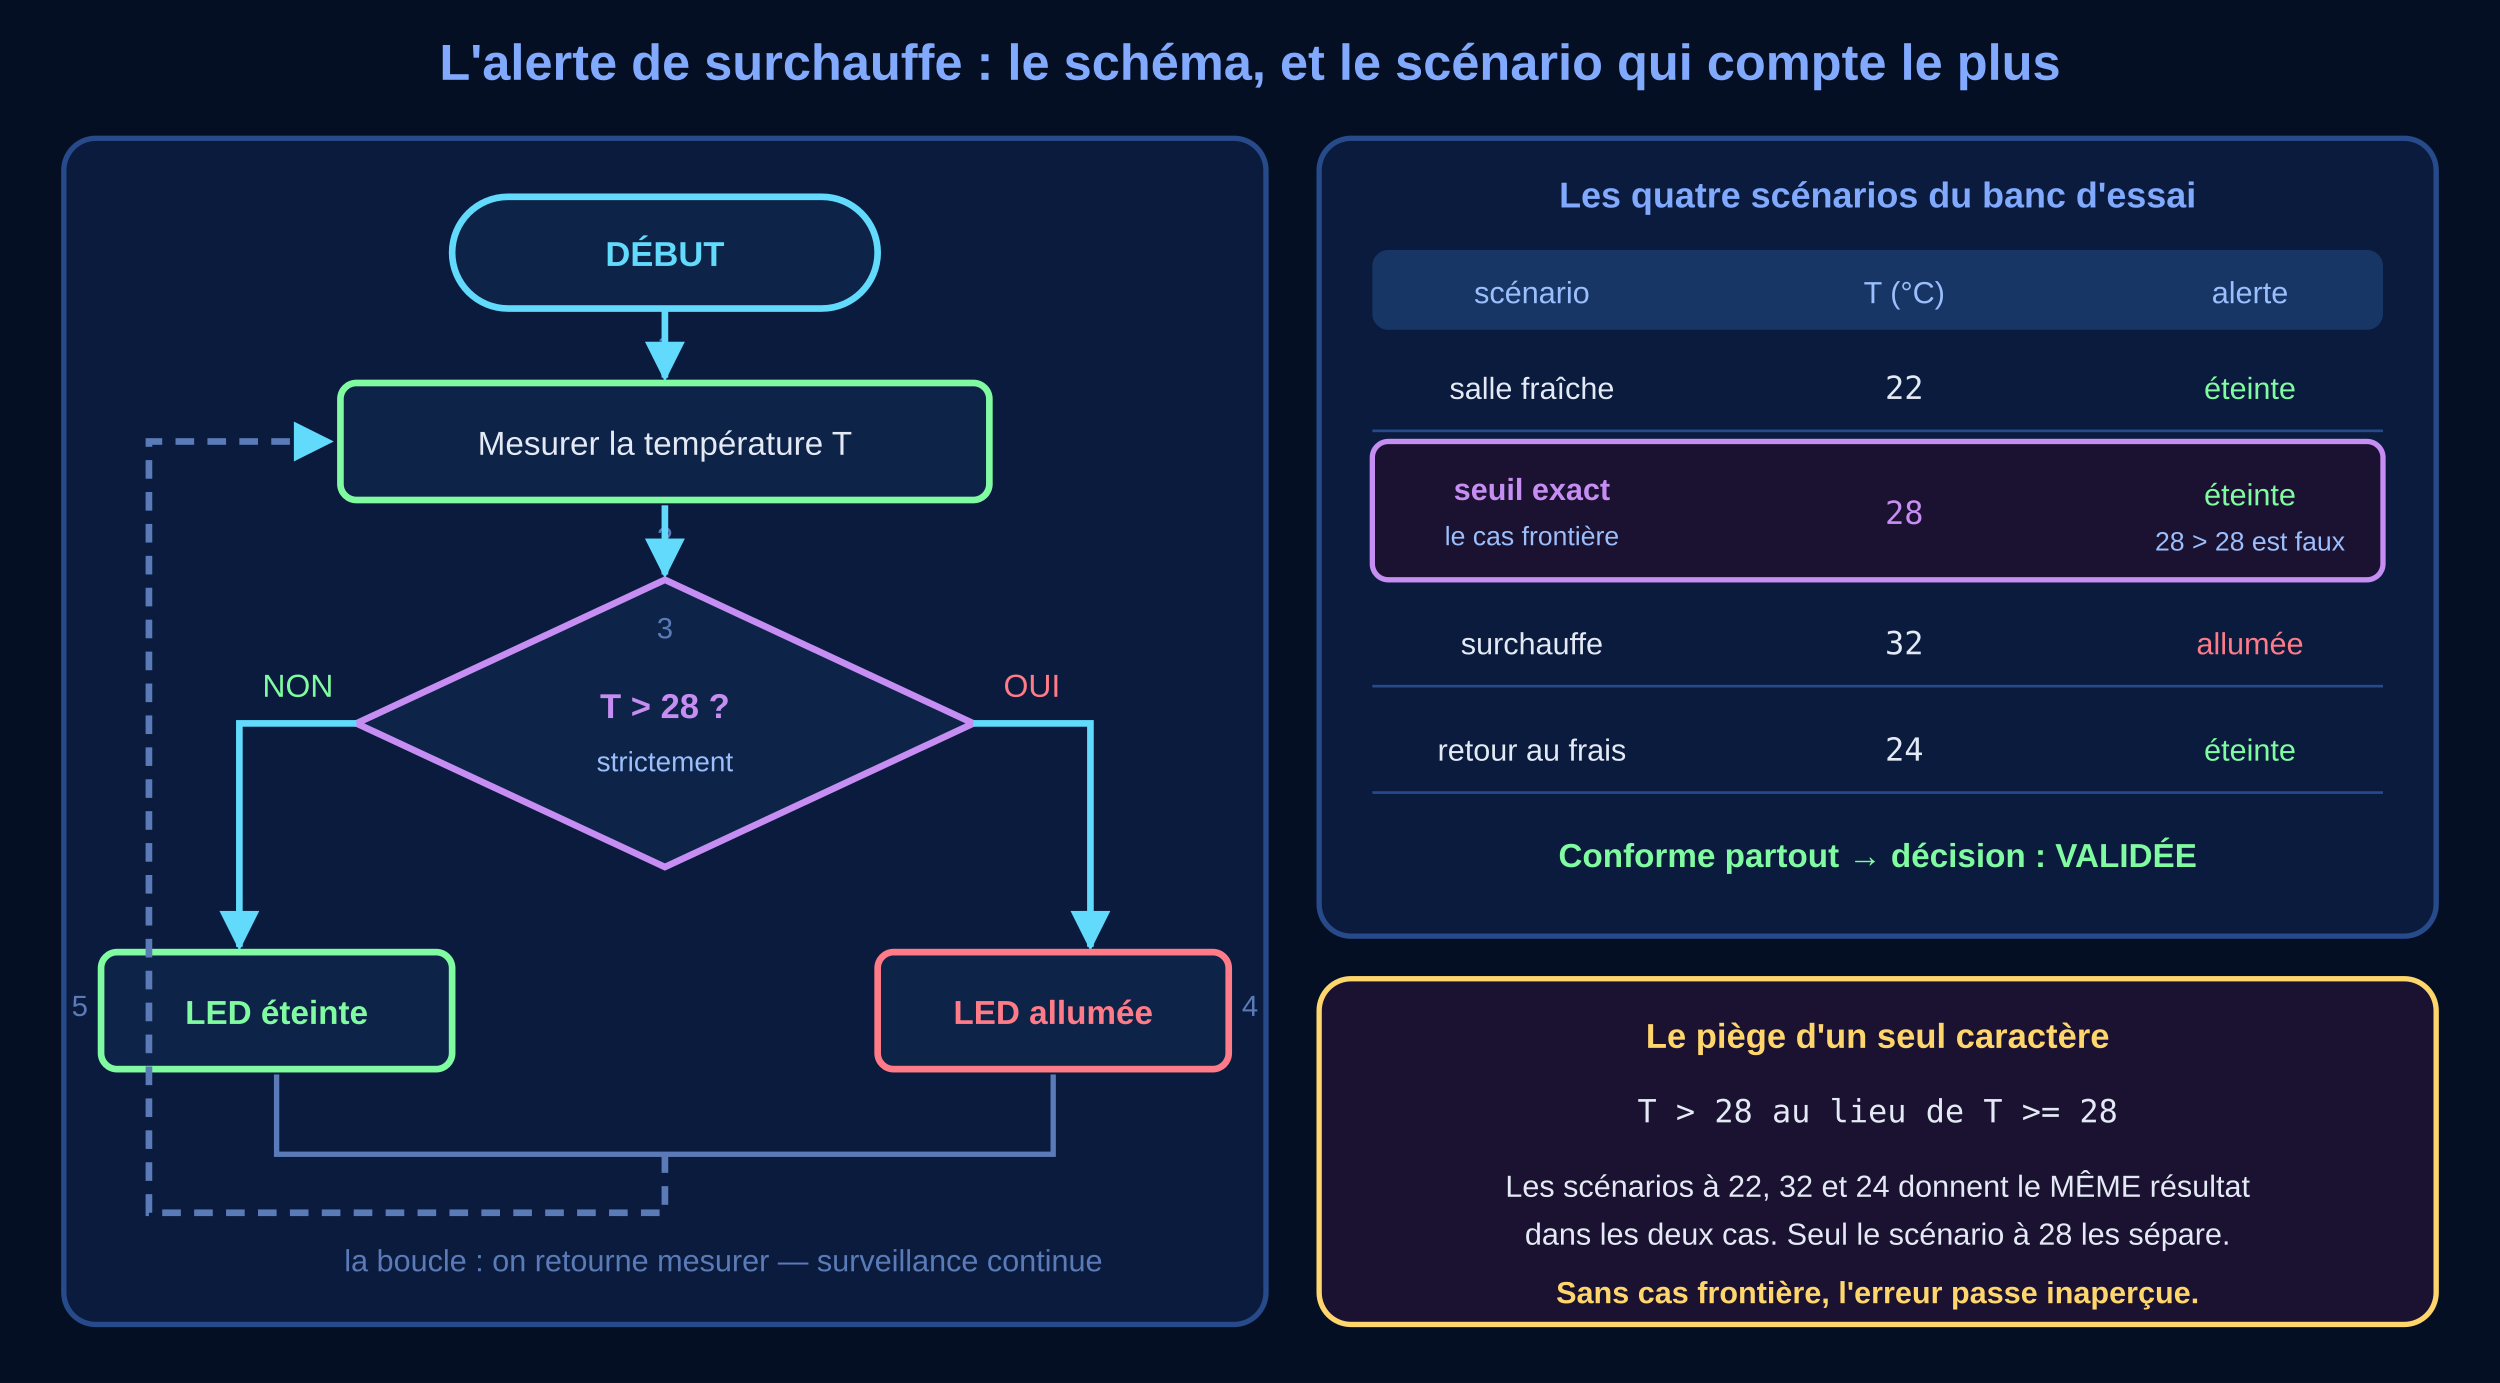
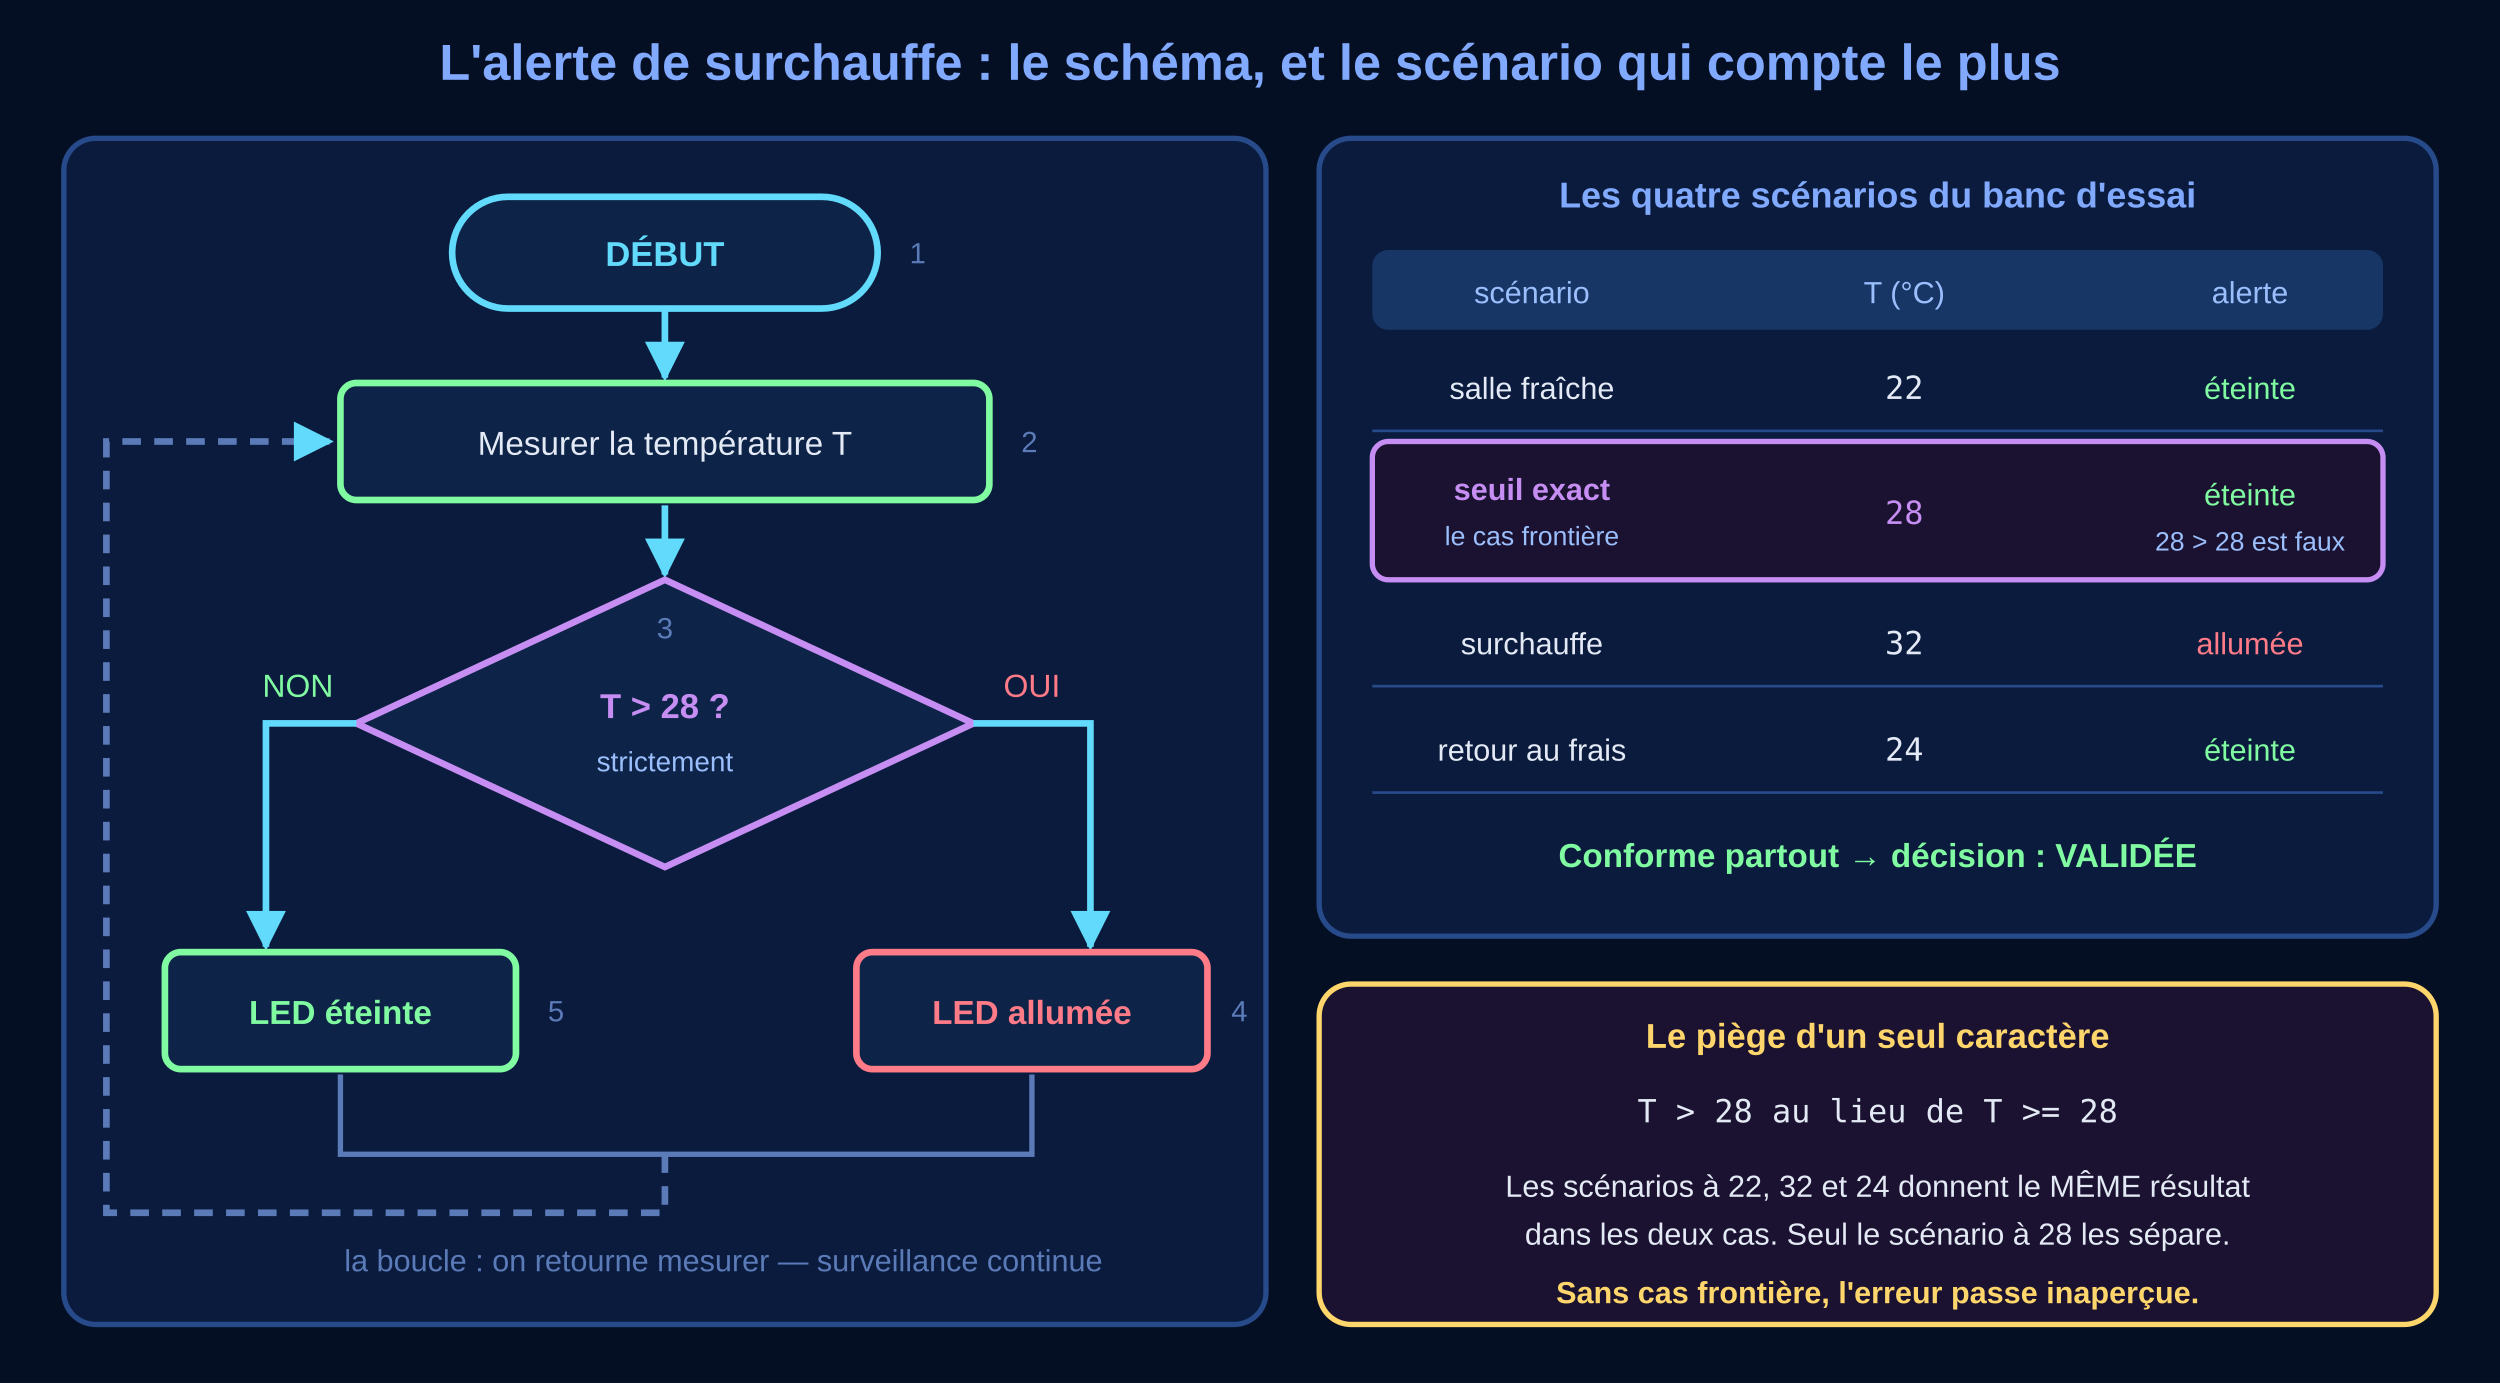
<svg xmlns="http://www.w3.org/2000/svg" viewBox="0 0 940 520" font-family="Verdana, Arial, sans-serif" role="img" aria-labelledby="t d">
  <rect width="940" height="520" fill="#050f24" />
  <text x="470" y="30" fill="#81aaff" font-size="19" font-weight="bold" text-anchor="middle">L'alerte de surchauffe : le schéma, et le scénario qui compte le plus</text>
  <defs>
    <marker id="a" viewBox="0 0 10 10" refX="9" refY="5" markerWidth="15" markerHeight="15" orient="auto" markerUnits="userSpaceOnUse">
      <path d="M0 0 L10 5 L0 10 z" fill="#61dafb" />
    </marker>
  </defs>
  <rect x="24" y="52" width="452" height="446" rx="12" fill="#0a1b3d" stroke="#274a8a" stroke-width="2" />
  <rect x="170" y="74" width="160" height="42" rx="21" fill="#0d2347" stroke="#61dafb" stroke-width="2.5" />
  <text x="250" y="100" fill="#61dafb" font-size="13" text-anchor="middle" font-weight="bold">DÉBUT</text>
-   <text x="250" y="134" fill="#5b7bb8" font-size="11" text-anchor="middle">1</text>
+   <text x="342" y="99" fill="#5b7bb8" font-size="11">1</text>
  <path d="M250 116 L250 142" stroke="#61dafb" stroke-width="2.5" marker-end="url(#a)" />
  <rect x="128" y="144" width="244" height="44" rx="6" fill="#0d2347" stroke="#81fba1" stroke-width="2.5" />
  <text x="250" y="171" fill="#e4eaf5" font-size="12.5" text-anchor="middle">Mesurer la température T</text>
-   <text x="250" y="206" fill="#5b7bb8" font-size="11" text-anchor="middle">2</text>
+   <text x="384" y="170" fill="#5b7bb8" font-size="11">2</text>
  <path d="M250 190 L250 216" stroke="#61dafb" stroke-width="2.5" marker-end="url(#a)" />
  <polygon points="250,218 366,272 250,326 134,272" fill="#0d2347" stroke="#c68ef2" stroke-width="2.5" />
  <text x="250" y="270" fill="#c68ef2" font-size="13" text-anchor="middle" font-weight="bold">T &gt; 28 ?</text>
  <text x="250" y="290" fill="#9bbefc" font-size="10.5" text-anchor="middle">strictement</text>
  <text x="250" y="240" fill="#5b7bb8" font-size="11" text-anchor="middle">3</text>
  <path d="M366 272 L410 272 L410 356" stroke="#61dafb" stroke-width="2.5" fill="none" marker-end="url(#a)" />
  <text x="388" y="262" fill="#ff7b88" font-size="12" text-anchor="middle">OUI</text>
-   <path d="M134 272 L90 272 L90 356" stroke="#61dafb" stroke-width="2.5" fill="none" marker-end="url(#a)" />
+   <path d="M134 272 L100 272 L100 356" stroke="#61dafb" stroke-width="2.5" fill="none" marker-end="url(#a)" />
  <text x="112" y="262" fill="#81fba1" font-size="12" text-anchor="middle">NON</text>
-   <rect x="330" y="358" width="132" height="44" rx="6" fill="#0d2347" stroke="#ff7b88" stroke-width="2.5" />
-   <text x="396" y="385" fill="#ff7b88" font-size="12.5" text-anchor="middle" font-weight="bold">LED allumée</text>
-   <text x="470" y="382" fill="#5b7bb8" font-size="11" text-anchor="middle">4</text>
-   <rect x="38" y="358" width="132" height="44" rx="6" fill="#0d2347" stroke="#81fba1" stroke-width="2.5" />
-   <text x="104" y="385" fill="#81fba1" font-size="12.5" text-anchor="middle" font-weight="bold">LED éteinte</text>
-   <text x="30" y="382" fill="#5b7bb8" font-size="11" text-anchor="middle">5</text>
-   <path d="M396 404 L396 434 L104 434 L104 404" stroke="#5b7bb8" stroke-width="2" fill="none" />
-   <path d="M250 434 L250 456 L56 456 L56 166 L124 166" stroke="#5b7bb8" stroke-width="2.5" fill="none" stroke-dasharray="7 5" marker-end="url(#a)" />
+   <rect x="322" y="358" width="132" height="44" rx="6" fill="#0d2347" stroke="#ff7b88" stroke-width="2.5" />
+   <text x="388" y="385" fill="#ff7b88" font-size="12.5" text-anchor="middle" font-weight="bold">LED allumée</text>
+   <text x="466" y="384" fill="#5b7bb8" font-size="11" text-anchor="middle">4</text>
+   <rect x="62" y="358" width="132" height="44" rx="6" fill="#0d2347" stroke="#81fba1" stroke-width="2.5" />
+   <text x="128" y="385" fill="#81fba1" font-size="12.5" text-anchor="middle" font-weight="bold">LED éteinte</text>
+   <text x="206" y="384" fill="#5b7bb8" font-size="11">5</text>
+   <path d="M388 404 L388 434 L128 434 L128 404" stroke="#5b7bb8" stroke-width="2" fill="none" />
+   <path d="M250 434 L250 456 L40 456 L40 166 L124 166" stroke="#5b7bb8" stroke-width="2.5" fill="none" stroke-dasharray="7 5" marker-end="url(#a)" />
  <text x="272" y="478" fill="#5b7bb8" font-size="11.5" text-anchor="middle">la boucle : on retourne mesurer — surveillance continue</text>
  <rect x="496" y="52" width="420" height="300" rx="12" fill="#0a1b3d" stroke="#274a8a" stroke-width="2" />
  <text x="706" y="78" fill="#81aaff" font-size="13.5" font-weight="bold" text-anchor="middle">Les quatre scénarios du banc d'essai</text>
  <rect x="516" y="94" width="380" height="30" rx="6" fill="#173666" />
  <text x="576" y="114" fill="#9bbefc" font-size="11.5" text-anchor="middle">scénario</text>
  <text x="716" y="114" fill="#9bbefc" font-size="11.5" text-anchor="middle">T (°C)</text>
  <text x="846" y="114" fill="#9bbefc" font-size="11.5" text-anchor="middle">alerte</text>
  <text x="576" y="150" fill="#e4eaf5" font-size="11.5" text-anchor="middle">salle fraîche</text>
  <text x="716" y="150" fill="#e4eaf5" font-size="12" text-anchor="middle" font-family="monospace">22</text>
  <text x="846" y="150" fill="#81fba1" font-size="11.5" text-anchor="middle">éteinte</text>
  <line x1="516" y1="162" x2="896" y2="162" stroke="#274a8a" />
  <rect x="516" y="166" width="380" height="52" rx="6" fill="#1a1230" stroke="#c68ef2" stroke-width="2" />
  <text x="576" y="188" fill="#c68ef2" font-size="11.5" text-anchor="middle" font-weight="bold">seuil exact</text>
  <text x="576" y="205" fill="#9bbefc" font-size="10" text-anchor="middle">le cas frontière</text>
  <text x="716" y="197" fill="#c68ef2" font-size="12" text-anchor="middle" font-family="monospace">28</text>
  <text x="846" y="190" fill="#81fba1" font-size="11.5" text-anchor="middle">éteinte</text>
  <text x="846" y="207" fill="#9bbefc" font-size="10" text-anchor="middle">28 &gt; 28 est faux</text>
  <text x="576" y="246" fill="#e4eaf5" font-size="11.5" text-anchor="middle">surchauffe</text>
  <text x="716" y="246" fill="#e4eaf5" font-size="12" text-anchor="middle" font-family="monospace">32</text>
  <text x="846" y="246" fill="#ff7b88" font-size="11.5" text-anchor="middle">allumée</text>
  <line x1="516" y1="258" x2="896" y2="258" stroke="#274a8a" />
  <text x="576" y="286" fill="#e4eaf5" font-size="11.5" text-anchor="middle">retour au frais</text>
  <text x="716" y="286" fill="#e4eaf5" font-size="12" text-anchor="middle" font-family="monospace">24</text>
  <text x="846" y="286" fill="#81fba1" font-size="11.5" text-anchor="middle">éteinte</text>
  <line x1="516" y1="298" x2="896" y2="298" stroke="#274a8a" />
  <text x="706" y="326" fill="#81fba1" font-size="12.5" text-anchor="middle" font-weight="bold">Conforme partout → décision : VALIDÉE</text>
-   <rect x="496" y="368" width="420" height="130" rx="12" fill="#1a1230" stroke="#ffd66b" stroke-width="2" />
+   <rect x="496" y="370" width="420" height="128" rx="12" fill="#1a1230" stroke="#ffd66b" stroke-width="2" />
  <text x="706" y="394" fill="#ffd66b" font-size="13" font-weight="bold" text-anchor="middle">Le piège d'un seul caractère</text>
  <text x="706" y="422" fill="#e4eaf5" font-size="12" text-anchor="middle" font-family="monospace">T &gt; 28   au lieu de   T &gt;= 28</text>
  <text x="706" y="450" fill="#e4eaf5" font-size="11.5" text-anchor="middle">Les scénarios à 22, 32 et 24 donnent le MÊME résultat</text>
  <text x="706" y="468" fill="#e4eaf5" font-size="11.5" text-anchor="middle">dans les deux cas. Seul le scénario à 28 les sépare.</text>
  <text x="706" y="490" fill="#ffd66b" font-size="11.5" text-anchor="middle" font-weight="bold">Sans cas frontière, l'erreur passe inaperçue.</text>
</svg>
